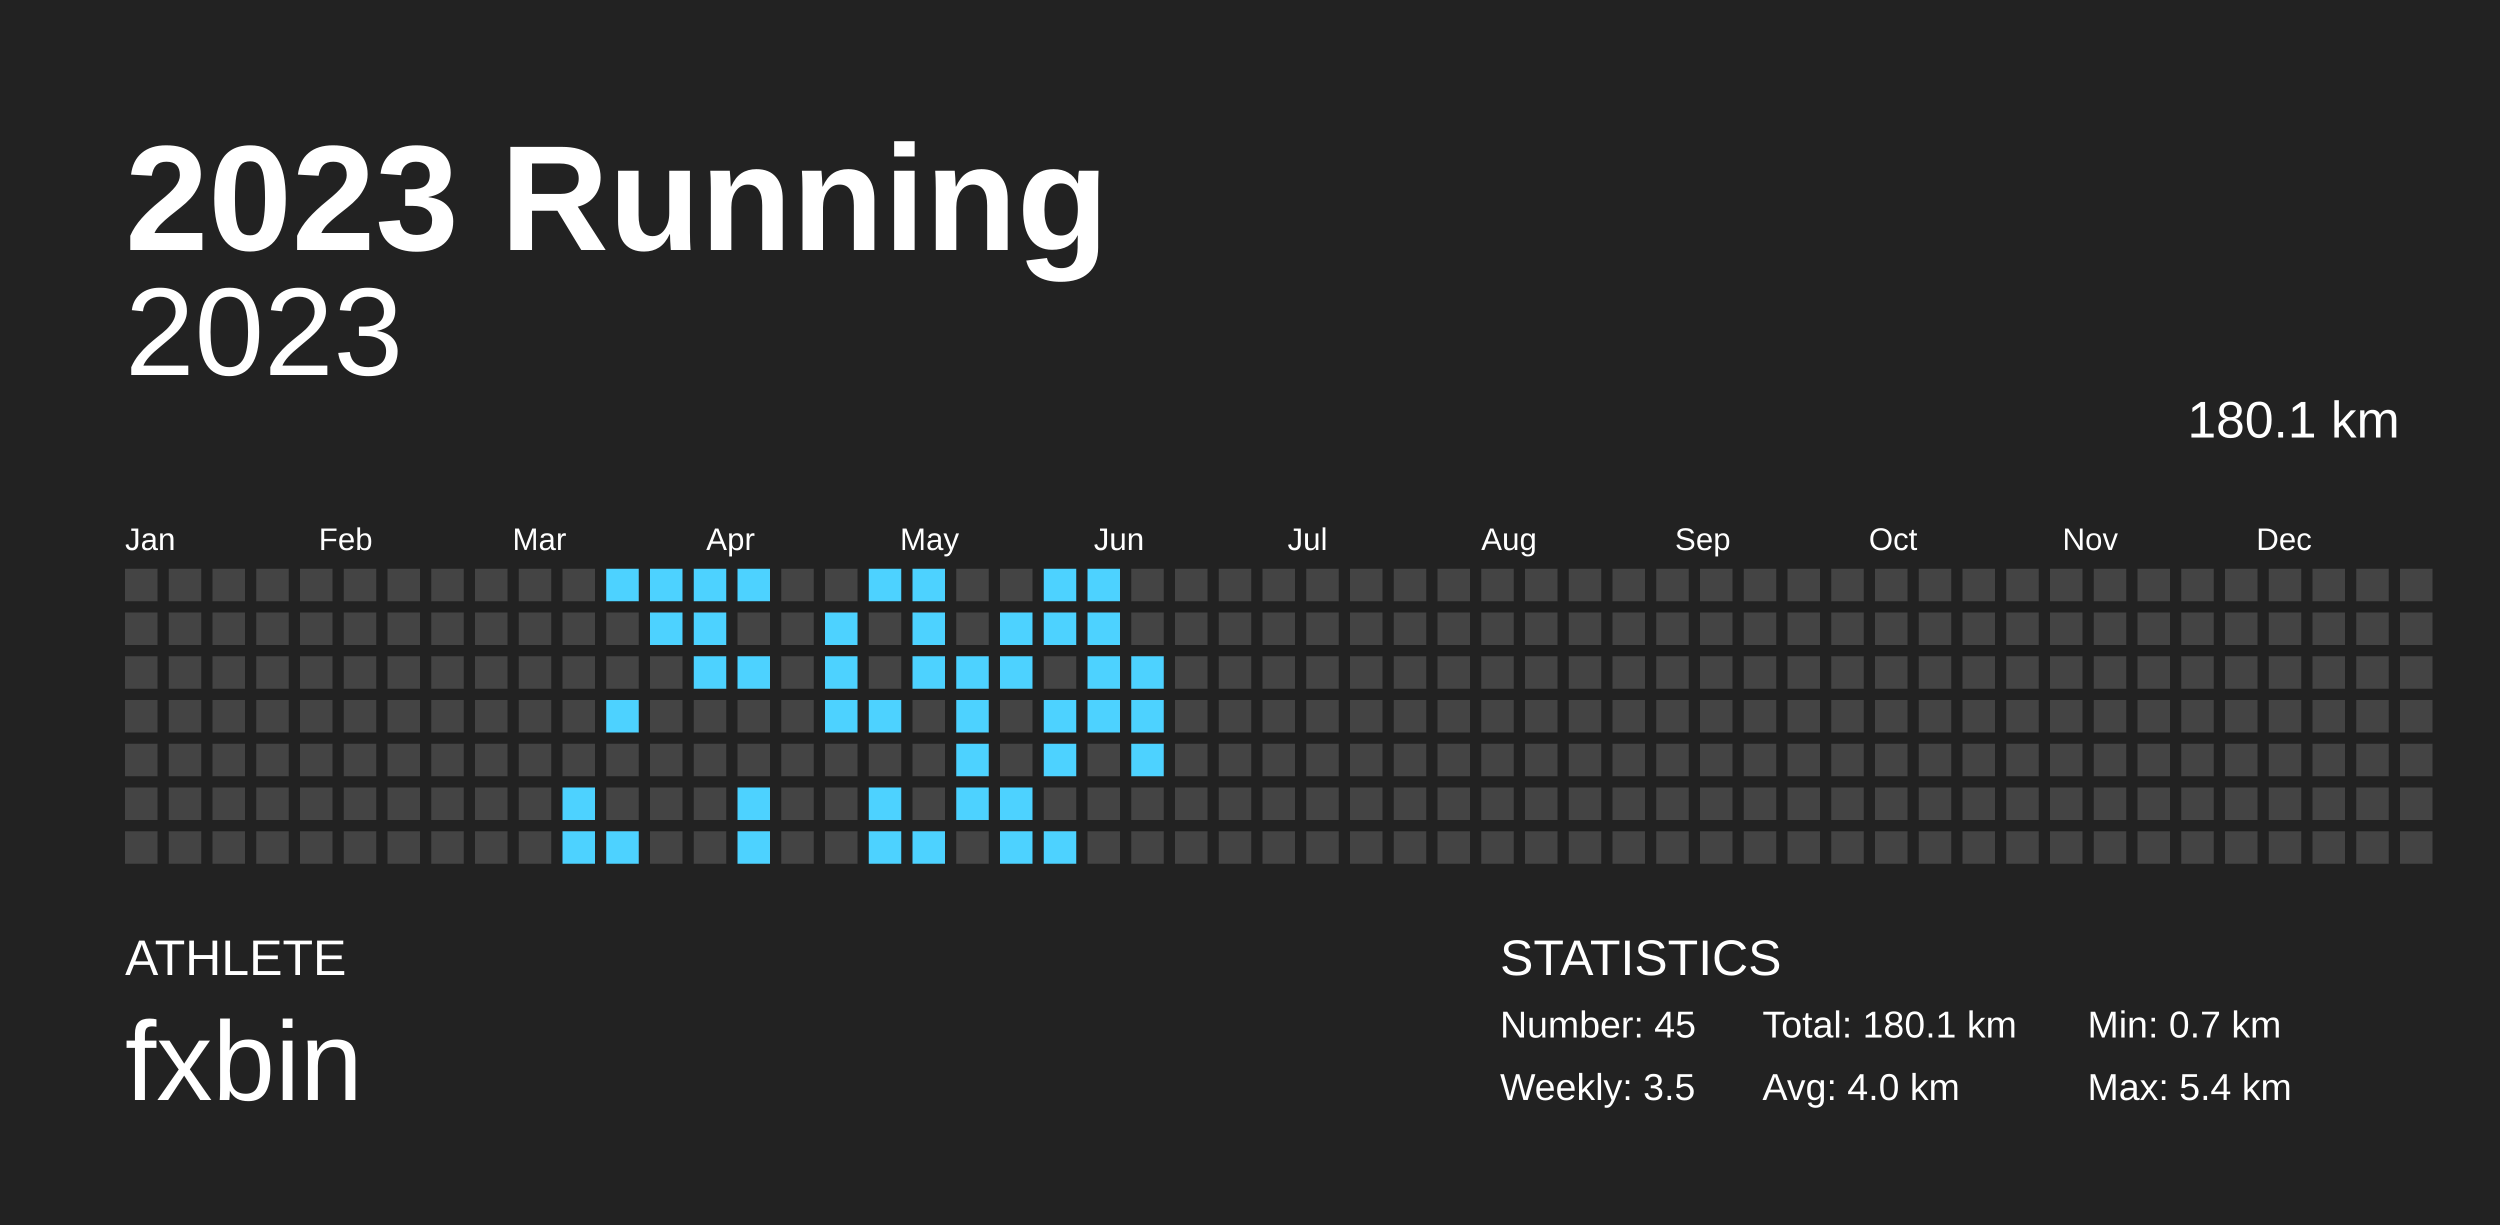
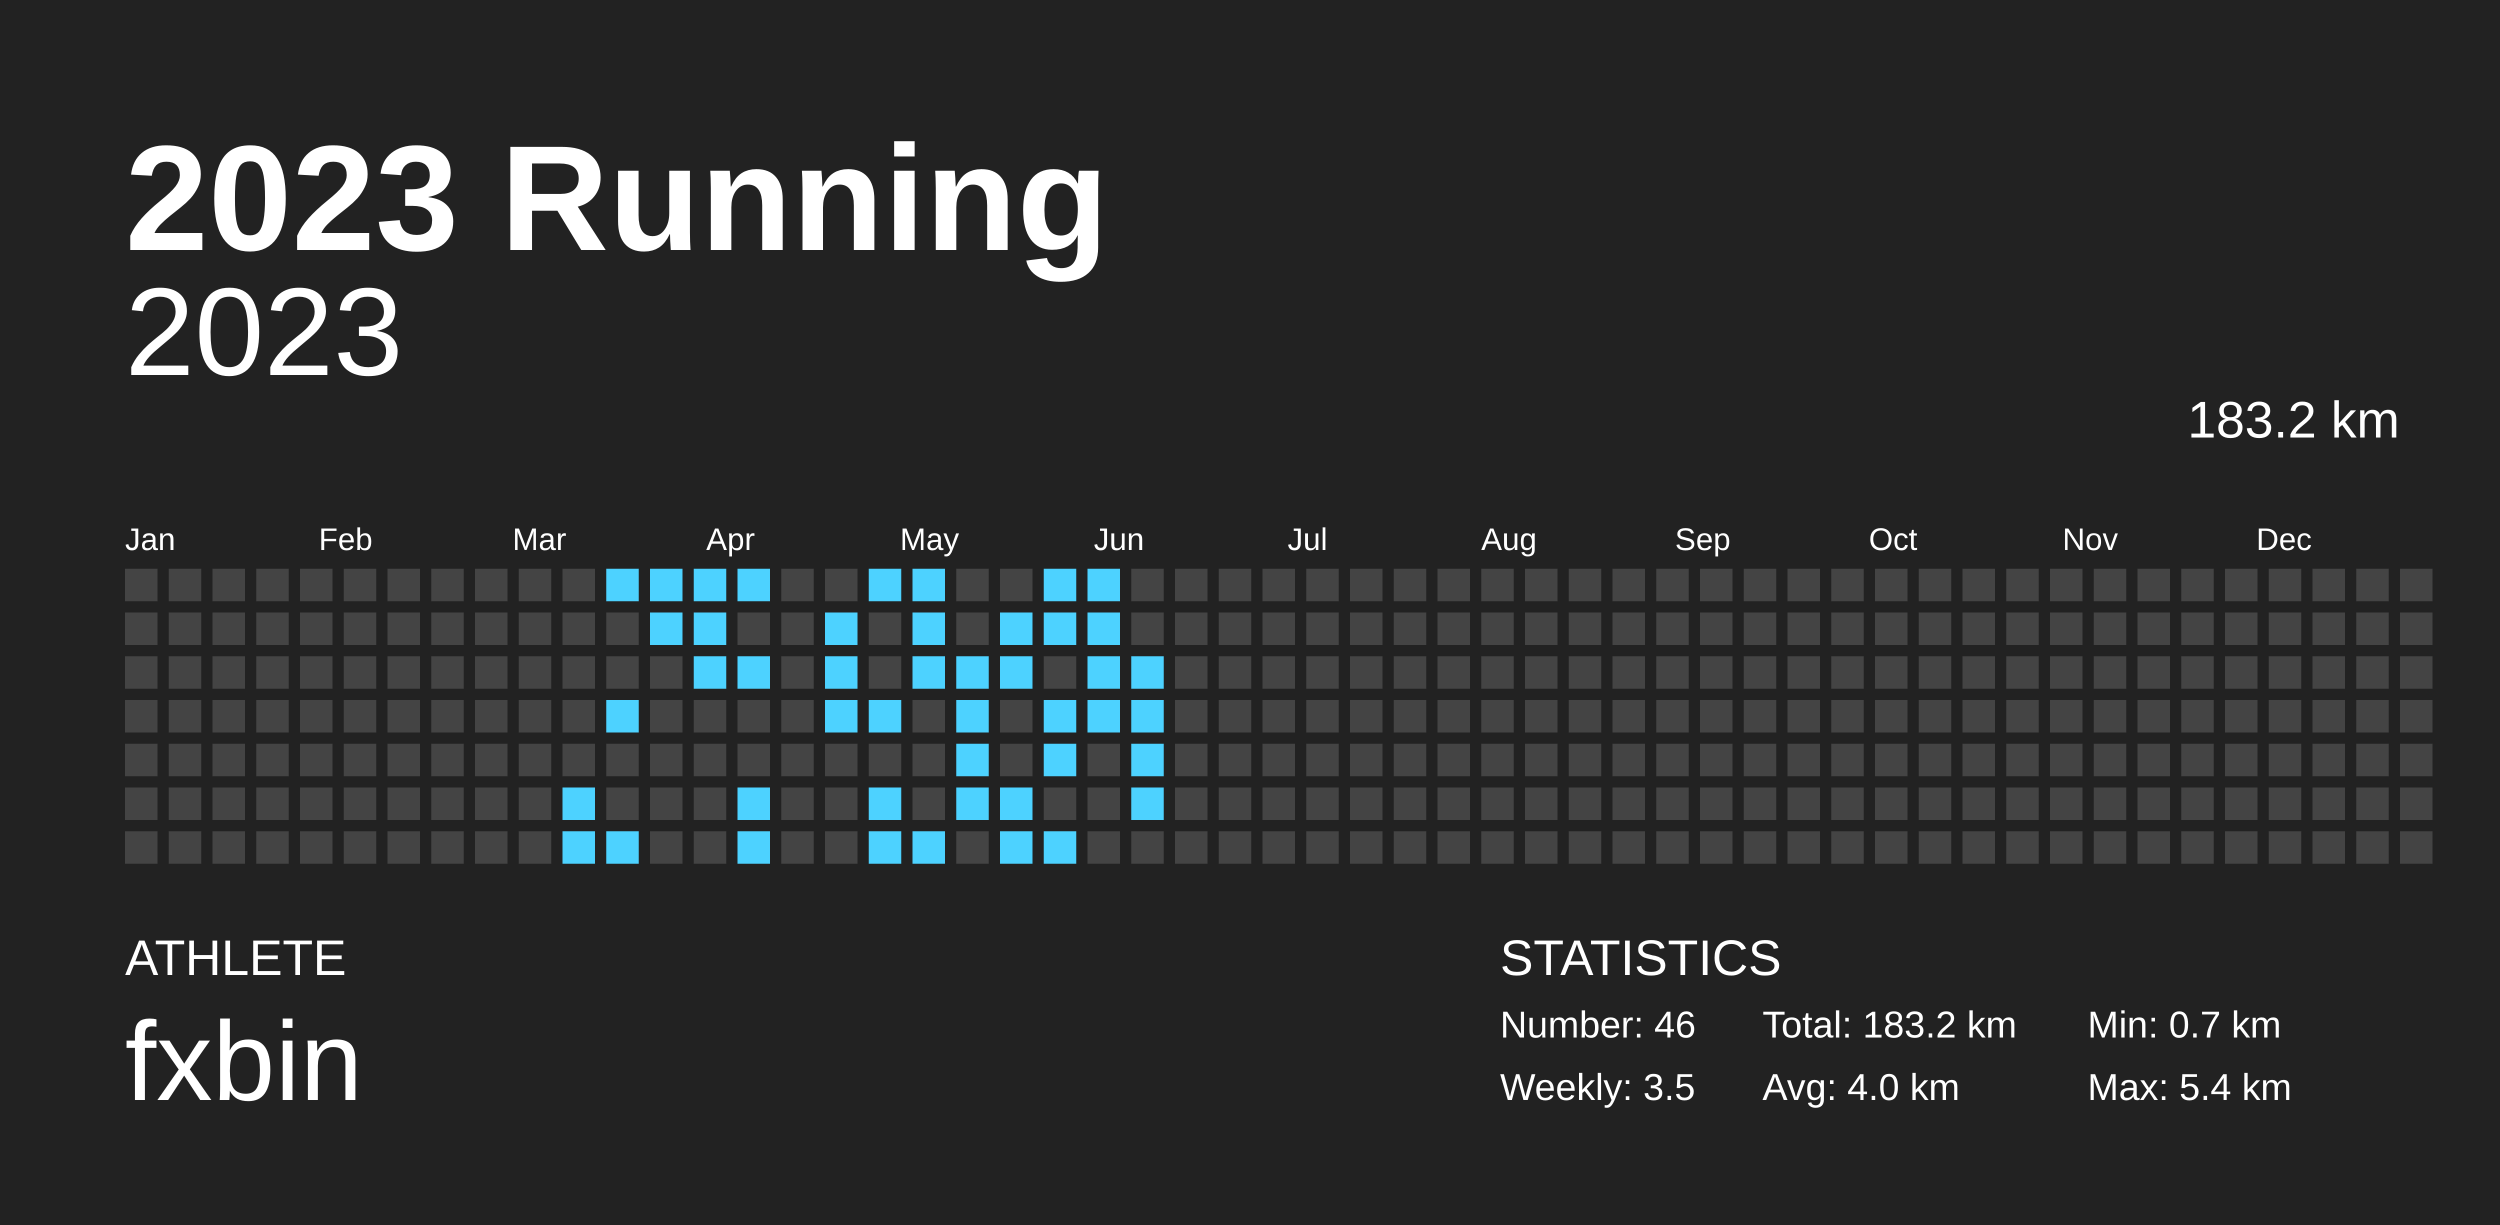
<svg xmlns="http://www.w3.org/2000/svg" baseProfile="full" height="98mm" version="1.1" viewBox="0,0,200,98" width="200mm">
  <defs />
  <rect fill="#222222" height="98" width="200" x="0" y="0" />
  <text fill="#FFFFFF" style="font-size:12px; font-family:Arial; font-weight:bold;" x="10" y="20">2023 Running</text>
  <text fill="#FFFFFF" style="font-size:4px; font-family:Arial" x="10" y="78">ATHLETE</text>
  <text fill="#FFFFFF" style="font-size:9px; font-family:Arial" x="10" y="88">fxbin</text>
  <text fill="#FFFFFF" style="font-size:4px; font-family:Arial" x="120" y="78">STATISTICS</text>
-   <text fill="#FFFFFF" style="font-size:3px; font-family:Arial" x="120" y="83">Number: 45</text>
+   <text fill="#FFFFFF" style="font-size:3px; font-family:Arial" x="120" y="83">Number: 46</text>
  <text fill="#FFFFFF" style="font-size:3px; font-family:Arial" x="120" y="88">Weekly: 3.5</text>
-   <text fill="#FFFFFF" style="font-size:3px; font-family:Arial" x="141" y="83">Total: 180.1 km</text>
+   <text fill="#FFFFFF" style="font-size:3px; font-family:Arial" x="141" y="83">Total: 183.2 km</text>
  <text fill="#FFFFFF" style="font-size:3px; font-family:Arial" x="141" y="88">Avg: 4.0 km</text>
  <text fill="#FFFFFF" style="font-size:3px; font-family:Arial" x="167" y="83">Min: 0.7 km</text>
  <text fill="#FFFFFF" style="font-size:3px; font-family:Arial" x="167" y="88">Max: 5.4 km</text>
  <text alignment-baseline="hanging" fill="#FFFFFF" style="font-size:10.0px; font-family:Arial;" x="10" y="30">2023</text>
-   <text alignment-baseline="hanging" fill="#FFFFFF" style="font-size:4.125px; font-family:Arial;" x="175" y="35">180.1 km</text>
+   <text alignment-baseline="hanging" fill="#FFFFFF" style="font-size:4.125px; font-family:Arial;" x="175" y="35">183.2 km</text>
  <text fill="#FFFFFF" style="font-size:2.5px; font-family:Arial" x="10.0" y="44">Jan</text>
  <text fill="#FFFFFF" style="font-size:2.5px; font-family:Arial" x="25.5" y="44">Feb</text>
  <text fill="#FFFFFF" style="font-size:2.5px; font-family:Arial" x="41.0" y="44">Mar</text>
  <text fill="#FFFFFF" style="font-size:2.5px; font-family:Arial" x="56.5" y="44">Apr</text>
  <text fill="#FFFFFF" style="font-size:2.5px; font-family:Arial" x="72.0" y="44">May</text>
  <text fill="#FFFFFF" style="font-size:2.5px; font-family:Arial" x="87.5" y="44">Jun</text>
  <text fill="#FFFFFF" style="font-size:2.5px; font-family:Arial" x="103.0" y="44">Jul</text>
  <text fill="#FFFFFF" style="font-size:2.5px; font-family:Arial" x="118.5" y="44">Aug</text>
  <text fill="#FFFFFF" style="font-size:2.5px; font-family:Arial" x="134.0" y="44">Sep</text>
  <text fill="#FFFFFF" style="font-size:2.5px; font-family:Arial" x="149.5" y="44">Oct</text>
  <text fill="#FFFFFF" style="font-size:2.5px; font-family:Arial" x="165.0" y="44">Nov</text>
  <text fill="#FFFFFF" style="font-size:2.5px; font-family:Arial" x="180.5" y="44">Dec</text>
  <rect fill="#444444" height="2.6" width="2.6" x="10.0" y="45.5" />
  <rect fill="#444444" height="2.6" width="2.6" x="10.0" y="49.0" />
  <rect fill="#444444" height="2.6" width="2.6" x="10.0" y="52.5" />
  <rect fill="#444444" height="2.6" width="2.6" x="10.0" y="56.0" />
  <rect fill="#444444" height="2.6" width="2.6" x="10.0" y="59.5" />
  <rect fill="#444444" height="2.6" width="2.6" x="10.0" y="63.0" />
  <rect fill="#444444" height="2.6" width="2.6" x="10.0" y="66.5" />
  <rect fill="#444444" height="2.6" width="2.6" x="13.5" y="45.5" />
  <rect fill="#444444" height="2.6" width="2.6" x="13.5" y="49.0" />
  <rect fill="#444444" height="2.6" width="2.6" x="13.5" y="52.5" />
  <rect fill="#444444" height="2.6" width="2.6" x="13.5" y="56.0" />
  <rect fill="#444444" height="2.6" width="2.6" x="13.5" y="59.5" />
  <rect fill="#444444" height="2.6" width="2.6" x="13.5" y="63.0" />
  <rect fill="#444444" height="2.6" width="2.6" x="13.5" y="66.5" />
  <rect fill="#444444" height="2.6" width="2.6" x="17.0" y="45.5" />
  <rect fill="#444444" height="2.6" width="2.6" x="17.0" y="49.0" />
  <rect fill="#444444" height="2.6" width="2.6" x="17.0" y="52.5" />
  <rect fill="#444444" height="2.6" width="2.6" x="17.0" y="56.0" />
  <rect fill="#444444" height="2.6" width="2.6" x="17.0" y="59.5" />
  <rect fill="#444444" height="2.6" width="2.6" x="17.0" y="63.0" />
  <rect fill="#444444" height="2.6" width="2.6" x="17.0" y="66.5" />
  <rect fill="#444444" height="2.6" width="2.6" x="20.5" y="45.5" />
  <rect fill="#444444" height="2.6" width="2.6" x="20.5" y="49.0" />
  <rect fill="#444444" height="2.6" width="2.6" x="20.5" y="52.5" />
  <rect fill="#444444" height="2.6" width="2.6" x="20.5" y="56.0" />
  <rect fill="#444444" height="2.6" width="2.6" x="20.5" y="59.5" />
  <rect fill="#444444" height="2.6" width="2.6" x="20.5" y="63.0" />
  <rect fill="#444444" height="2.6" width="2.6" x="20.5" y="66.5" />
  <rect fill="#444444" height="2.6" width="2.6" x="24.0" y="45.5" />
  <rect fill="#444444" height="2.6" width="2.6" x="24.0" y="49.0" />
  <rect fill="#444444" height="2.6" width="2.6" x="24.0" y="52.5" />
  <rect fill="#444444" height="2.6" width="2.6" x="24.0" y="56.0" />
  <rect fill="#444444" height="2.6" width="2.6" x="24.0" y="59.5" />
  <rect fill="#444444" height="2.6" width="2.6" x="24.0" y="63.0" />
  <rect fill="#444444" height="2.6" width="2.6" x="24.0" y="66.5" />
  <rect fill="#444444" height="2.6" width="2.6" x="27.5" y="45.5" />
  <rect fill="#444444" height="2.6" width="2.6" x="27.5" y="49.0" />
  <rect fill="#444444" height="2.6" width="2.6" x="27.5" y="52.5" />
  <rect fill="#444444" height="2.6" width="2.6" x="27.5" y="56.0" />
  <rect fill="#444444" height="2.6" width="2.6" x="27.5" y="59.5" />
  <rect fill="#444444" height="2.6" width="2.6" x="27.5" y="63.0" />
  <rect fill="#444444" height="2.6" width="2.6" x="27.5" y="66.5" />
  <rect fill="#444444" height="2.6" width="2.6" x="31.0" y="45.5" />
  <rect fill="#444444" height="2.6" width="2.6" x="31.0" y="49.0" />
  <rect fill="#444444" height="2.6" width="2.6" x="31.0" y="52.5" />
  <rect fill="#444444" height="2.6" width="2.6" x="31.0" y="56.0" />
  <rect fill="#444444" height="2.6" width="2.6" x="31.0" y="59.5" />
  <rect fill="#444444" height="2.6" width="2.6" x="31.0" y="63.0" />
  <rect fill="#444444" height="2.6" width="2.6" x="31.0" y="66.5" />
  <rect fill="#444444" height="2.6" width="2.6" x="34.5" y="45.5" />
  <rect fill="#444444" height="2.6" width="2.6" x="34.5" y="49.0" />
  <rect fill="#444444" height="2.6" width="2.6" x="34.5" y="52.5" />
  <rect fill="#444444" height="2.6" width="2.6" x="34.5" y="56.0" />
  <rect fill="#444444" height="2.6" width="2.6" x="34.5" y="59.5" />
  <rect fill="#444444" height="2.6" width="2.6" x="34.5" y="63.0" />
  <rect fill="#444444" height="2.6" width="2.6" x="34.5" y="66.5" />
  <rect fill="#444444" height="2.6" width="2.6" x="38.0" y="45.5" />
  <rect fill="#444444" height="2.6" width="2.6" x="38.0" y="49.0" />
  <rect fill="#444444" height="2.6" width="2.6" x="38.0" y="52.5" />
  <rect fill="#444444" height="2.6" width="2.6" x="38.0" y="56.0" />
  <rect fill="#444444" height="2.6" width="2.6" x="38.0" y="59.5" />
  <rect fill="#444444" height="2.6" width="2.6" x="38.0" y="63.0" />
  <rect fill="#444444" height="2.6" width="2.6" x="38.0" y="66.5" />
  <rect fill="#444444" height="2.6" width="2.6" x="41.5" y="45.5" />
  <rect fill="#444444" height="2.6" width="2.6" x="41.5" y="49.0" />
  <rect fill="#444444" height="2.6" width="2.6" x="41.5" y="52.5" />
  <rect fill="#444444" height="2.6" width="2.6" x="41.5" y="56.0" />
  <rect fill="#444444" height="2.6" width="2.6" x="41.5" y="59.5" />
  <rect fill="#444444" height="2.6" width="2.6" x="41.5" y="63.0" />
  <rect fill="#444444" height="2.6" width="2.6" x="41.5" y="66.5" />
  <rect fill="#444444" height="2.6" width="2.6" x="45.0" y="45.5" />
  <rect fill="#444444" height="2.6" width="2.6" x="45.0" y="49.0" />
  <rect fill="#444444" height="2.6" width="2.6" x="45.0" y="52.5" />
  <rect fill="#444444" height="2.6" width="2.6" x="45.0" y="56.0" />
  <rect fill="#444444" height="2.6" width="2.6" x="45.0" y="59.5" />
  <rect fill="#4dd2ff" height="2.6" width="2.6" x="45.0" y="63.0" />
  <rect fill="#4dd2ff" height="2.6" width="2.6" x="45.0" y="66.5" />
  <rect fill="#4dd2ff" height="2.6" width="2.6" x="48.5" y="45.5" />
  <rect fill="#444444" height="2.6" width="2.6" x="48.5" y="49.0" />
  <rect fill="#444444" height="2.6" width="2.6" x="48.5" y="52.5" />
  <rect fill="#4dd2ff" height="2.6" width="2.6" x="48.5" y="56.0" />
  <rect fill="#444444" height="2.6" width="2.6" x="48.5" y="59.5" />
  <rect fill="#444444" height="2.6" width="2.6" x="48.5" y="63.0" />
  <rect fill="#4dd2ff" height="2.6" width="2.6" x="48.5" y="66.5" />
  <rect fill="#4dd2ff" height="2.6" width="2.6" x="52.0" y="45.5" />
  <rect fill="#4dd2ff" height="2.6" width="2.6" x="52.0" y="49.0" />
  <rect fill="#444444" height="2.6" width="2.6" x="52.0" y="52.5" />
  <rect fill="#444444" height="2.6" width="2.6" x="52.0" y="56.0" />
  <rect fill="#444444" height="2.6" width="2.6" x="52.0" y="59.5" />
  <rect fill="#444444" height="2.6" width="2.6" x="52.0" y="63.0" />
  <rect fill="#444444" height="2.6" width="2.6" x="52.0" y="66.5" />
  <rect fill="#4dd2ff" height="2.6" width="2.6" x="55.5" y="45.5" />
  <rect fill="#4dd2ff" height="2.6" width="2.6" x="55.5" y="49.0" />
  <rect fill="#4dd2ff" height="2.6" width="2.6" x="55.5" y="52.5" />
  <rect fill="#444444" height="2.6" width="2.6" x="55.5" y="56.0" />
  <rect fill="#444444" height="2.6" width="2.6" x="55.5" y="59.5" />
  <rect fill="#444444" height="2.6" width="2.6" x="55.5" y="63.0" />
  <rect fill="#444444" height="2.6" width="2.6" x="55.5" y="66.5" />
  <rect fill="#4dd2ff" height="2.6" width="2.6" x="59.0" y="45.5" />
  <rect fill="#444444" height="2.6" width="2.6" x="59.0" y="49.0" />
  <rect fill="#4dd2ff" height="2.6" width="2.6" x="59.0" y="52.5" />
  <rect fill="#444444" height="2.6" width="2.6" x="59.0" y="56.0" />
  <rect fill="#444444" height="2.6" width="2.6" x="59.0" y="59.5" />
  <rect fill="#4dd2ff" height="2.6" width="2.6" x="59.0" y="63.0" />
  <rect fill="#4dd2ff" height="2.6" width="2.6" x="59.0" y="66.5" />
  <rect fill="#444444" height="2.6" width="2.6" x="62.5" y="45.5" />
  <rect fill="#444444" height="2.6" width="2.6" x="62.5" y="49.0" />
  <rect fill="#444444" height="2.6" width="2.6" x="62.5" y="52.5" />
  <rect fill="#444444" height="2.6" width="2.6" x="62.5" y="56.0" />
  <rect fill="#444444" height="2.6" width="2.6" x="62.5" y="59.5" />
  <rect fill="#444444" height="2.6" width="2.6" x="62.5" y="63.0" />
  <rect fill="#444444" height="2.6" width="2.6" x="62.5" y="66.5" />
  <rect fill="#444444" height="2.6" width="2.6" x="66.0" y="45.5" />
  <rect fill="#4dd2ff" height="2.6" width="2.6" x="66.0" y="49.0" />
  <rect fill="#4dd2ff" height="2.6" width="2.6" x="66.0" y="52.5" />
  <rect fill="#4dd2ff" height="2.6" width="2.6" x="66.0" y="56.0" />
  <rect fill="#444444" height="2.6" width="2.6" x="66.0" y="59.5" />
  <rect fill="#444444" height="2.6" width="2.6" x="66.0" y="63.0" />
  <rect fill="#444444" height="2.6" width="2.6" x="66.0" y="66.5" />
  <rect fill="#4dd2ff" height="2.6" width="2.6" x="69.5" y="45.5" />
  <rect fill="#444444" height="2.6" width="2.6" x="69.5" y="49.0" />
  <rect fill="#444444" height="2.6" width="2.6" x="69.5" y="52.5" />
  <rect fill="#4dd2ff" height="2.6" width="2.6" x="69.5" y="56.0" />
  <rect fill="#444444" height="2.6" width="2.6" x="69.5" y="59.5" />
  <rect fill="#4dd2ff" height="2.6" width="2.6" x="69.5" y="63.0" />
  <rect fill="#4dd2ff" height="2.6" width="2.6" x="69.5" y="66.5" />
  <rect fill="#4dd2ff" height="2.6" width="2.6" x="73.0" y="45.5" />
  <rect fill="#4dd2ff" height="2.6" width="2.6" x="73.0" y="49.0" />
  <rect fill="#4dd2ff" height="2.6" width="2.6" x="73.0" y="52.5" />
  <rect fill="#444444" height="2.6" width="2.6" x="73.0" y="56.0" />
  <rect fill="#444444" height="2.6" width="2.6" x="73.0" y="59.5" />
  <rect fill="#444444" height="2.6" width="2.6" x="73.0" y="63.0" />
  <rect fill="#4dd2ff" height="2.6" width="2.6" x="73.0" y="66.5" />
  <rect fill="#444444" height="2.6" width="2.6" x="76.5" y="45.5" />
  <rect fill="#444444" height="2.6" width="2.6" x="76.5" y="49.0" />
  <rect fill="#4dd2ff" height="2.6" width="2.6" x="76.5" y="52.5" />
  <rect fill="#4dd2ff" height="2.6" width="2.6" x="76.5" y="56.0" />
  <rect fill="#4dd2ff" height="2.6" width="2.6" x="76.5" y="59.5" />
  <rect fill="#4dd2ff" height="2.6" width="2.6" x="76.5" y="63.0" />
  <rect fill="#444444" height="2.6" width="2.6" x="76.5" y="66.5" />
  <rect fill="#444444" height="2.6" width="2.6" x="80.0" y="45.5" />
  <rect fill="#4dd2ff" height="2.6" width="2.6" x="80.0" y="49.0" />
  <rect fill="#4dd2ff" height="2.6" width="2.6" x="80.0" y="52.5" />
  <rect fill="#444444" height="2.6" width="2.6" x="80.0" y="56.0" />
  <rect fill="#444444" height="2.6" width="2.6" x="80.0" y="59.5" />
  <rect fill="#4dd2ff" height="2.6" width="2.6" x="80.0" y="63.0" />
  <rect fill="#4dd2ff" height="2.6" width="2.6" x="80.0" y="66.5" />
  <rect fill="#4dd2ff" height="2.6" width="2.6" x="83.5" y="45.5" />
  <rect fill="#4dd2ff" height="2.6" width="2.6" x="83.5" y="49.0" />
  <rect fill="#444444" height="2.6" width="2.6" x="83.5" y="52.5" />
  <rect fill="#4dd2ff" height="2.6" width="2.6" x="83.5" y="56.0" />
  <rect fill="#4dd2ff" height="2.6" width="2.6" x="83.5" y="59.5" />
  <rect fill="#444444" height="2.6" width="2.6" x="83.5" y="63.0" />
  <rect fill="#4dd2ff" height="2.6" width="2.6" x="83.5" y="66.5" />
  <rect fill="#4dd2ff" height="2.6" width="2.6" x="87.0" y="45.5" />
  <rect fill="#4dd2ff" height="2.6" width="2.6" x="87.0" y="49.0" />
  <rect fill="#4dd2ff" height="2.6" width="2.6" x="87.0" y="52.5" />
  <rect fill="#4dd2ff" height="2.6" width="2.6" x="87.0" y="56.0" />
  <rect fill="#444444" height="2.6" width="2.6" x="87.0" y="59.5" />
  <rect fill="#444444" height="2.6" width="2.6" x="87.0" y="63.0" />
  <rect fill="#444444" height="2.6" width="2.6" x="87.0" y="66.5" />
  <rect fill="#444444" height="2.6" width="2.6" x="90.5" y="45.5" />
  <rect fill="#444444" height="2.6" width="2.6" x="90.5" y="49.0" />
  <rect fill="#4dd2ff" height="2.6" width="2.6" x="90.5" y="52.5" />
  <rect fill="#4dd2ff" height="2.6" width="2.6" x="90.5" y="56.0" />
  <rect fill="#4dd2ff" height="2.6" width="2.6" x="90.5" y="59.5" />
-   <rect fill="#444444" height="2.6" width="2.6" x="90.5" y="63.0" />
+   <rect fill="#4dd2ff" height="2.6" width="2.6" x="90.5" y="63.0" />
  <rect fill="#444444" height="2.6" width="2.6" x="90.5" y="66.5" />
  <rect fill="#444444" height="2.6" width="2.6" x="94.0" y="45.5" />
  <rect fill="#444444" height="2.6" width="2.6" x="94.0" y="49.0" />
  <rect fill="#444444" height="2.6" width="2.6" x="94.0" y="52.5" />
  <rect fill="#444444" height="2.6" width="2.6" x="94.0" y="56.0" />
  <rect fill="#444444" height="2.6" width="2.6" x="94.0" y="59.5" />
  <rect fill="#444444" height="2.6" width="2.6" x="94.0" y="63.0" />
  <rect fill="#444444" height="2.6" width="2.6" x="94.0" y="66.5" />
  <rect fill="#444444" height="2.6" width="2.6" x="97.5" y="45.5" />
  <rect fill="#444444" height="2.6" width="2.6" x="97.5" y="49.0" />
  <rect fill="#444444" height="2.6" width="2.6" x="97.5" y="52.5" />
  <rect fill="#444444" height="2.6" width="2.6" x="97.5" y="56.0" />
  <rect fill="#444444" height="2.6" width="2.6" x="97.5" y="59.5" />
  <rect fill="#444444" height="2.6" width="2.6" x="97.5" y="63.0" />
  <rect fill="#444444" height="2.6" width="2.6" x="97.5" y="66.5" />
  <rect fill="#444444" height="2.6" width="2.6" x="101.0" y="45.5" />
  <rect fill="#444444" height="2.6" width="2.6" x="101.0" y="49.0" />
  <rect fill="#444444" height="2.6" width="2.6" x="101.0" y="52.5" />
  <rect fill="#444444" height="2.6" width="2.6" x="101.0" y="56.0" />
  <rect fill="#444444" height="2.6" width="2.6" x="101.0" y="59.5" />
  <rect fill="#444444" height="2.6" width="2.6" x="101.0" y="63.0" />
  <rect fill="#444444" height="2.6" width="2.6" x="101.0" y="66.5" />
  <rect fill="#444444" height="2.6" width="2.6" x="104.5" y="45.5" />
  <rect fill="#444444" height="2.6" width="2.6" x="104.5" y="49.0" />
  <rect fill="#444444" height="2.6" width="2.6" x="104.5" y="52.5" />
  <rect fill="#444444" height="2.6" width="2.6" x="104.5" y="56.0" />
  <rect fill="#444444" height="2.6" width="2.6" x="104.5" y="59.5" />
  <rect fill="#444444" height="2.6" width="2.6" x="104.5" y="63.0" />
  <rect fill="#444444" height="2.6" width="2.6" x="104.5" y="66.5" />
  <rect fill="#444444" height="2.6" width="2.6" x="108.0" y="45.5" />
  <rect fill="#444444" height="2.6" width="2.6" x="108.0" y="49.0" />
  <rect fill="#444444" height="2.6" width="2.6" x="108.0" y="52.5" />
  <rect fill="#444444" height="2.6" width="2.6" x="108.0" y="56.0" />
  <rect fill="#444444" height="2.6" width="2.6" x="108.0" y="59.5" />
  <rect fill="#444444" height="2.6" width="2.6" x="108.0" y="63.0" />
  <rect fill="#444444" height="2.6" width="2.6" x="108.0" y="66.5" />
  <rect fill="#444444" height="2.6" width="2.6" x="111.5" y="45.5" />
  <rect fill="#444444" height="2.6" width="2.6" x="111.5" y="49.0" />
  <rect fill="#444444" height="2.6" width="2.6" x="111.5" y="52.5" />
  <rect fill="#444444" height="2.6" width="2.6" x="111.5" y="56.0" />
  <rect fill="#444444" height="2.6" width="2.6" x="111.5" y="59.5" />
  <rect fill="#444444" height="2.6" width="2.6" x="111.5" y="63.0" />
  <rect fill="#444444" height="2.6" width="2.6" x="111.5" y="66.5" />
  <rect fill="#444444" height="2.6" width="2.6" x="115.0" y="45.5" />
  <rect fill="#444444" height="2.6" width="2.6" x="115.0" y="49.0" />
  <rect fill="#444444" height="2.6" width="2.6" x="115.0" y="52.5" />
  <rect fill="#444444" height="2.6" width="2.6" x="115.0" y="56.0" />
  <rect fill="#444444" height="2.6" width="2.6" x="115.0" y="59.5" />
  <rect fill="#444444" height="2.6" width="2.6" x="115.0" y="63.0" />
  <rect fill="#444444" height="2.6" width="2.6" x="115.0" y="66.5" />
  <rect fill="#444444" height="2.6" width="2.6" x="118.5" y="45.5" />
  <rect fill="#444444" height="2.6" width="2.6" x="118.5" y="49.0" />
  <rect fill="#444444" height="2.6" width="2.6" x="118.5" y="52.5" />
  <rect fill="#444444" height="2.6" width="2.6" x="118.5" y="56.0" />
  <rect fill="#444444" height="2.6" width="2.6" x="118.5" y="59.5" />
  <rect fill="#444444" height="2.6" width="2.6" x="118.5" y="63.0" />
  <rect fill="#444444" height="2.6" width="2.6" x="118.5" y="66.5" />
  <rect fill="#444444" height="2.6" width="2.6" x="122.0" y="45.5" />
  <rect fill="#444444" height="2.6" width="2.6" x="122.0" y="49.0" />
  <rect fill="#444444" height="2.6" width="2.6" x="122.0" y="52.5" />
  <rect fill="#444444" height="2.6" width="2.6" x="122.0" y="56.0" />
  <rect fill="#444444" height="2.6" width="2.6" x="122.0" y="59.5" />
  <rect fill="#444444" height="2.6" width="2.6" x="122.0" y="63.0" />
  <rect fill="#444444" height="2.6" width="2.6" x="122.0" y="66.5" />
  <rect fill="#444444" height="2.6" width="2.6" x="125.5" y="45.5" />
  <rect fill="#444444" height="2.6" width="2.6" x="125.5" y="49.0" />
  <rect fill="#444444" height="2.6" width="2.6" x="125.5" y="52.5" />
  <rect fill="#444444" height="2.6" width="2.6" x="125.5" y="56.0" />
  <rect fill="#444444" height="2.6" width="2.6" x="125.5" y="59.5" />
  <rect fill="#444444" height="2.6" width="2.6" x="125.5" y="63.0" />
  <rect fill="#444444" height="2.6" width="2.6" x="125.5" y="66.5" />
  <rect fill="#444444" height="2.6" width="2.6" x="129.0" y="45.5" />
  <rect fill="#444444" height="2.6" width="2.6" x="129.0" y="49.0" />
  <rect fill="#444444" height="2.6" width="2.6" x="129.0" y="52.5" />
  <rect fill="#444444" height="2.6" width="2.6" x="129.0" y="56.0" />
  <rect fill="#444444" height="2.6" width="2.6" x="129.0" y="59.5" />
  <rect fill="#444444" height="2.6" width="2.6" x="129.0" y="63.0" />
  <rect fill="#444444" height="2.6" width="2.6" x="129.0" y="66.5" />
  <rect fill="#444444" height="2.6" width="2.6" x="132.5" y="45.5" />
  <rect fill="#444444" height="2.6" width="2.6" x="132.5" y="49.0" />
  <rect fill="#444444" height="2.6" width="2.6" x="132.5" y="52.5" />
  <rect fill="#444444" height="2.6" width="2.6" x="132.5" y="56.0" />
  <rect fill="#444444" height="2.6" width="2.6" x="132.5" y="59.5" />
  <rect fill="#444444" height="2.6" width="2.6" x="132.5" y="63.0" />
  <rect fill="#444444" height="2.6" width="2.6" x="132.5" y="66.5" />
  <rect fill="#444444" height="2.6" width="2.6" x="136.0" y="45.5" />
  <rect fill="#444444" height="2.6" width="2.6" x="136.0" y="49.0" />
  <rect fill="#444444" height="2.6" width="2.6" x="136.0" y="52.5" />
  <rect fill="#444444" height="2.6" width="2.6" x="136.0" y="56.0" />
  <rect fill="#444444" height="2.6" width="2.6" x="136.0" y="59.5" />
  <rect fill="#444444" height="2.6" width="2.6" x="136.0" y="63.0" />
  <rect fill="#444444" height="2.6" width="2.6" x="136.0" y="66.5" />
  <rect fill="#444444" height="2.6" width="2.6" x="139.5" y="45.5" />
  <rect fill="#444444" height="2.6" width="2.6" x="139.5" y="49.0" />
  <rect fill="#444444" height="2.6" width="2.6" x="139.5" y="52.5" />
  <rect fill="#444444" height="2.6" width="2.6" x="139.5" y="56.0" />
  <rect fill="#444444" height="2.6" width="2.6" x="139.5" y="59.5" />
  <rect fill="#444444" height="2.6" width="2.6" x="139.5" y="63.0" />
  <rect fill="#444444" height="2.6" width="2.6" x="139.5" y="66.5" />
  <rect fill="#444444" height="2.6" width="2.6" x="143.0" y="45.5" />
  <rect fill="#444444" height="2.6" width="2.6" x="143.0" y="49.0" />
  <rect fill="#444444" height="2.6" width="2.6" x="143.0" y="52.5" />
  <rect fill="#444444" height="2.6" width="2.6" x="143.0" y="56.0" />
  <rect fill="#444444" height="2.6" width="2.6" x="143.0" y="59.5" />
  <rect fill="#444444" height="2.6" width="2.6" x="143.0" y="63.0" />
  <rect fill="#444444" height="2.6" width="2.6" x="143.0" y="66.5" />
  <rect fill="#444444" height="2.6" width="2.6" x="146.5" y="45.5" />
  <rect fill="#444444" height="2.6" width="2.6" x="146.5" y="49.0" />
  <rect fill="#444444" height="2.6" width="2.6" x="146.5" y="52.5" />
  <rect fill="#444444" height="2.6" width="2.6" x="146.5" y="56.0" />
  <rect fill="#444444" height="2.6" width="2.6" x="146.5" y="59.5" />
  <rect fill="#444444" height="2.6" width="2.6" x="146.5" y="63.0" />
  <rect fill="#444444" height="2.6" width="2.6" x="146.5" y="66.5" />
  <rect fill="#444444" height="2.6" width="2.6" x="150.0" y="45.5" />
  <rect fill="#444444" height="2.6" width="2.6" x="150.0" y="49.0" />
  <rect fill="#444444" height="2.6" width="2.6" x="150.0" y="52.5" />
  <rect fill="#444444" height="2.6" width="2.6" x="150.0" y="56.0" />
  <rect fill="#444444" height="2.6" width="2.6" x="150.0" y="59.5" />
  <rect fill="#444444" height="2.6" width="2.6" x="150.0" y="63.0" />
  <rect fill="#444444" height="2.6" width="2.6" x="150.0" y="66.5" />
  <rect fill="#444444" height="2.6" width="2.6" x="153.5" y="45.5" />
  <rect fill="#444444" height="2.6" width="2.6" x="153.5" y="49.0" />
  <rect fill="#444444" height="2.6" width="2.6" x="153.5" y="52.5" />
  <rect fill="#444444" height="2.6" width="2.6" x="153.5" y="56.0" />
  <rect fill="#444444" height="2.6" width="2.6" x="153.5" y="59.5" />
  <rect fill="#444444" height="2.6" width="2.6" x="153.5" y="63.0" />
  <rect fill="#444444" height="2.6" width="2.6" x="153.5" y="66.5" />
  <rect fill="#444444" height="2.6" width="2.6" x="157.0" y="45.5" />
  <rect fill="#444444" height="2.6" width="2.6" x="157.0" y="49.0" />
  <rect fill="#444444" height="2.6" width="2.6" x="157.0" y="52.5" />
  <rect fill="#444444" height="2.6" width="2.6" x="157.0" y="56.0" />
  <rect fill="#444444" height="2.6" width="2.6" x="157.0" y="59.5" />
  <rect fill="#444444" height="2.6" width="2.6" x="157.0" y="63.0" />
  <rect fill="#444444" height="2.6" width="2.6" x="157.0" y="66.5" />
  <rect fill="#444444" height="2.6" width="2.6" x="160.5" y="45.5" />
  <rect fill="#444444" height="2.6" width="2.6" x="160.5" y="49.0" />
  <rect fill="#444444" height="2.6" width="2.6" x="160.5" y="52.5" />
  <rect fill="#444444" height="2.6" width="2.6" x="160.5" y="56.0" />
  <rect fill="#444444" height="2.6" width="2.6" x="160.5" y="59.5" />
  <rect fill="#444444" height="2.6" width="2.6" x="160.5" y="63.0" />
  <rect fill="#444444" height="2.6" width="2.6" x="160.5" y="66.5" />
  <rect fill="#444444" height="2.6" width="2.6" x="164.0" y="45.5" />
  <rect fill="#444444" height="2.6" width="2.6" x="164.0" y="49.0" />
  <rect fill="#444444" height="2.6" width="2.6" x="164.0" y="52.5" />
  <rect fill="#444444" height="2.6" width="2.6" x="164.0" y="56.0" />
  <rect fill="#444444" height="2.6" width="2.6" x="164.0" y="59.5" />
  <rect fill="#444444" height="2.6" width="2.6" x="164.0" y="63.0" />
  <rect fill="#444444" height="2.6" width="2.6" x="164.0" y="66.5" />
  <rect fill="#444444" height="2.6" width="2.6" x="167.5" y="45.5" />
  <rect fill="#444444" height="2.6" width="2.6" x="167.5" y="49.0" />
  <rect fill="#444444" height="2.6" width="2.6" x="167.5" y="52.5" />
  <rect fill="#444444" height="2.6" width="2.6" x="167.5" y="56.0" />
  <rect fill="#444444" height="2.6" width="2.6" x="167.5" y="59.5" />
  <rect fill="#444444" height="2.6" width="2.6" x="167.5" y="63.0" />
  <rect fill="#444444" height="2.6" width="2.6" x="167.5" y="66.5" />
  <rect fill="#444444" height="2.6" width="2.6" x="171.0" y="45.5" />
  <rect fill="#444444" height="2.6" width="2.6" x="171.0" y="49.0" />
  <rect fill="#444444" height="2.6" width="2.6" x="171.0" y="52.5" />
  <rect fill="#444444" height="2.6" width="2.6" x="171.0" y="56.0" />
  <rect fill="#444444" height="2.6" width="2.6" x="171.0" y="59.5" />
  <rect fill="#444444" height="2.6" width="2.6" x="171.0" y="63.0" />
  <rect fill="#444444" height="2.6" width="2.6" x="171.0" y="66.5" />
  <rect fill="#444444" height="2.6" width="2.6" x="174.5" y="45.5" />
  <rect fill="#444444" height="2.6" width="2.6" x="174.5" y="49.0" />
  <rect fill="#444444" height="2.6" width="2.6" x="174.5" y="52.5" />
  <rect fill="#444444" height="2.6" width="2.6" x="174.5" y="56.0" />
  <rect fill="#444444" height="2.6" width="2.6" x="174.5" y="59.5" />
  <rect fill="#444444" height="2.6" width="2.6" x="174.5" y="63.0" />
  <rect fill="#444444" height="2.6" width="2.6" x="174.5" y="66.5" />
  <rect fill="#444444" height="2.6" width="2.6" x="178.0" y="45.5" />
  <rect fill="#444444" height="2.6" width="2.6" x="178.0" y="49.0" />
  <rect fill="#444444" height="2.6" width="2.6" x="178.0" y="52.5" />
  <rect fill="#444444" height="2.6" width="2.6" x="178.0" y="56.0" />
  <rect fill="#444444" height="2.6" width="2.6" x="178.0" y="59.5" />
  <rect fill="#444444" height="2.6" width="2.6" x="178.0" y="63.0" />
  <rect fill="#444444" height="2.6" width="2.6" x="178.0" y="66.5" />
  <rect fill="#444444" height="2.6" width="2.6" x="181.5" y="45.5" />
  <rect fill="#444444" height="2.6" width="2.6" x="181.5" y="49.0" />
  <rect fill="#444444" height="2.6" width="2.6" x="181.5" y="52.5" />
  <rect fill="#444444" height="2.6" width="2.6" x="181.5" y="56.0" />
  <rect fill="#444444" height="2.6" width="2.6" x="181.5" y="59.5" />
  <rect fill="#444444" height="2.6" width="2.6" x="181.5" y="63.0" />
  <rect fill="#444444" height="2.6" width="2.6" x="181.5" y="66.5" />
  <rect fill="#444444" height="2.6" width="2.6" x="185.0" y="45.5" />
  <rect fill="#444444" height="2.6" width="2.6" x="185.0" y="49.0" />
  <rect fill="#444444" height="2.6" width="2.6" x="185.0" y="52.5" />
  <rect fill="#444444" height="2.6" width="2.6" x="185.0" y="56.0" />
  <rect fill="#444444" height="2.6" width="2.6" x="185.0" y="59.5" />
  <rect fill="#444444" height="2.6" width="2.6" x="185.0" y="63.0" />
  <rect fill="#444444" height="2.6" width="2.6" x="185.0" y="66.5" />
  <rect fill="#444444" height="2.6" width="2.6" x="188.5" y="45.5" />
  <rect fill="#444444" height="2.6" width="2.6" x="188.5" y="49.0" />
  <rect fill="#444444" height="2.6" width="2.6" x="188.5" y="52.5" />
  <rect fill="#444444" height="2.6" width="2.6" x="188.5" y="56.0" />
  <rect fill="#444444" height="2.6" width="2.6" x="188.5" y="59.5" />
  <rect fill="#444444" height="2.6" width="2.6" x="188.5" y="63.0" />
  <rect fill="#444444" height="2.6" width="2.6" x="188.5" y="66.5" />
  <rect fill="#444444" height="2.6" width="2.6" x="192.0" y="45.5" />
  <rect fill="#444444" height="2.6" width="2.6" x="192.0" y="49.0" />
  <rect fill="#444444" height="2.6" width="2.6" x="192.0" y="52.5" />
  <rect fill="#444444" height="2.6" width="2.6" x="192.0" y="56.0" />
  <rect fill="#444444" height="2.6" width="2.6" x="192.0" y="59.5" />
  <rect fill="#444444" height="2.6" width="2.6" x="192.0" y="63.0" />
  <rect fill="#444444" height="2.6" width="2.6" x="192.0" y="66.5" />
</svg>
